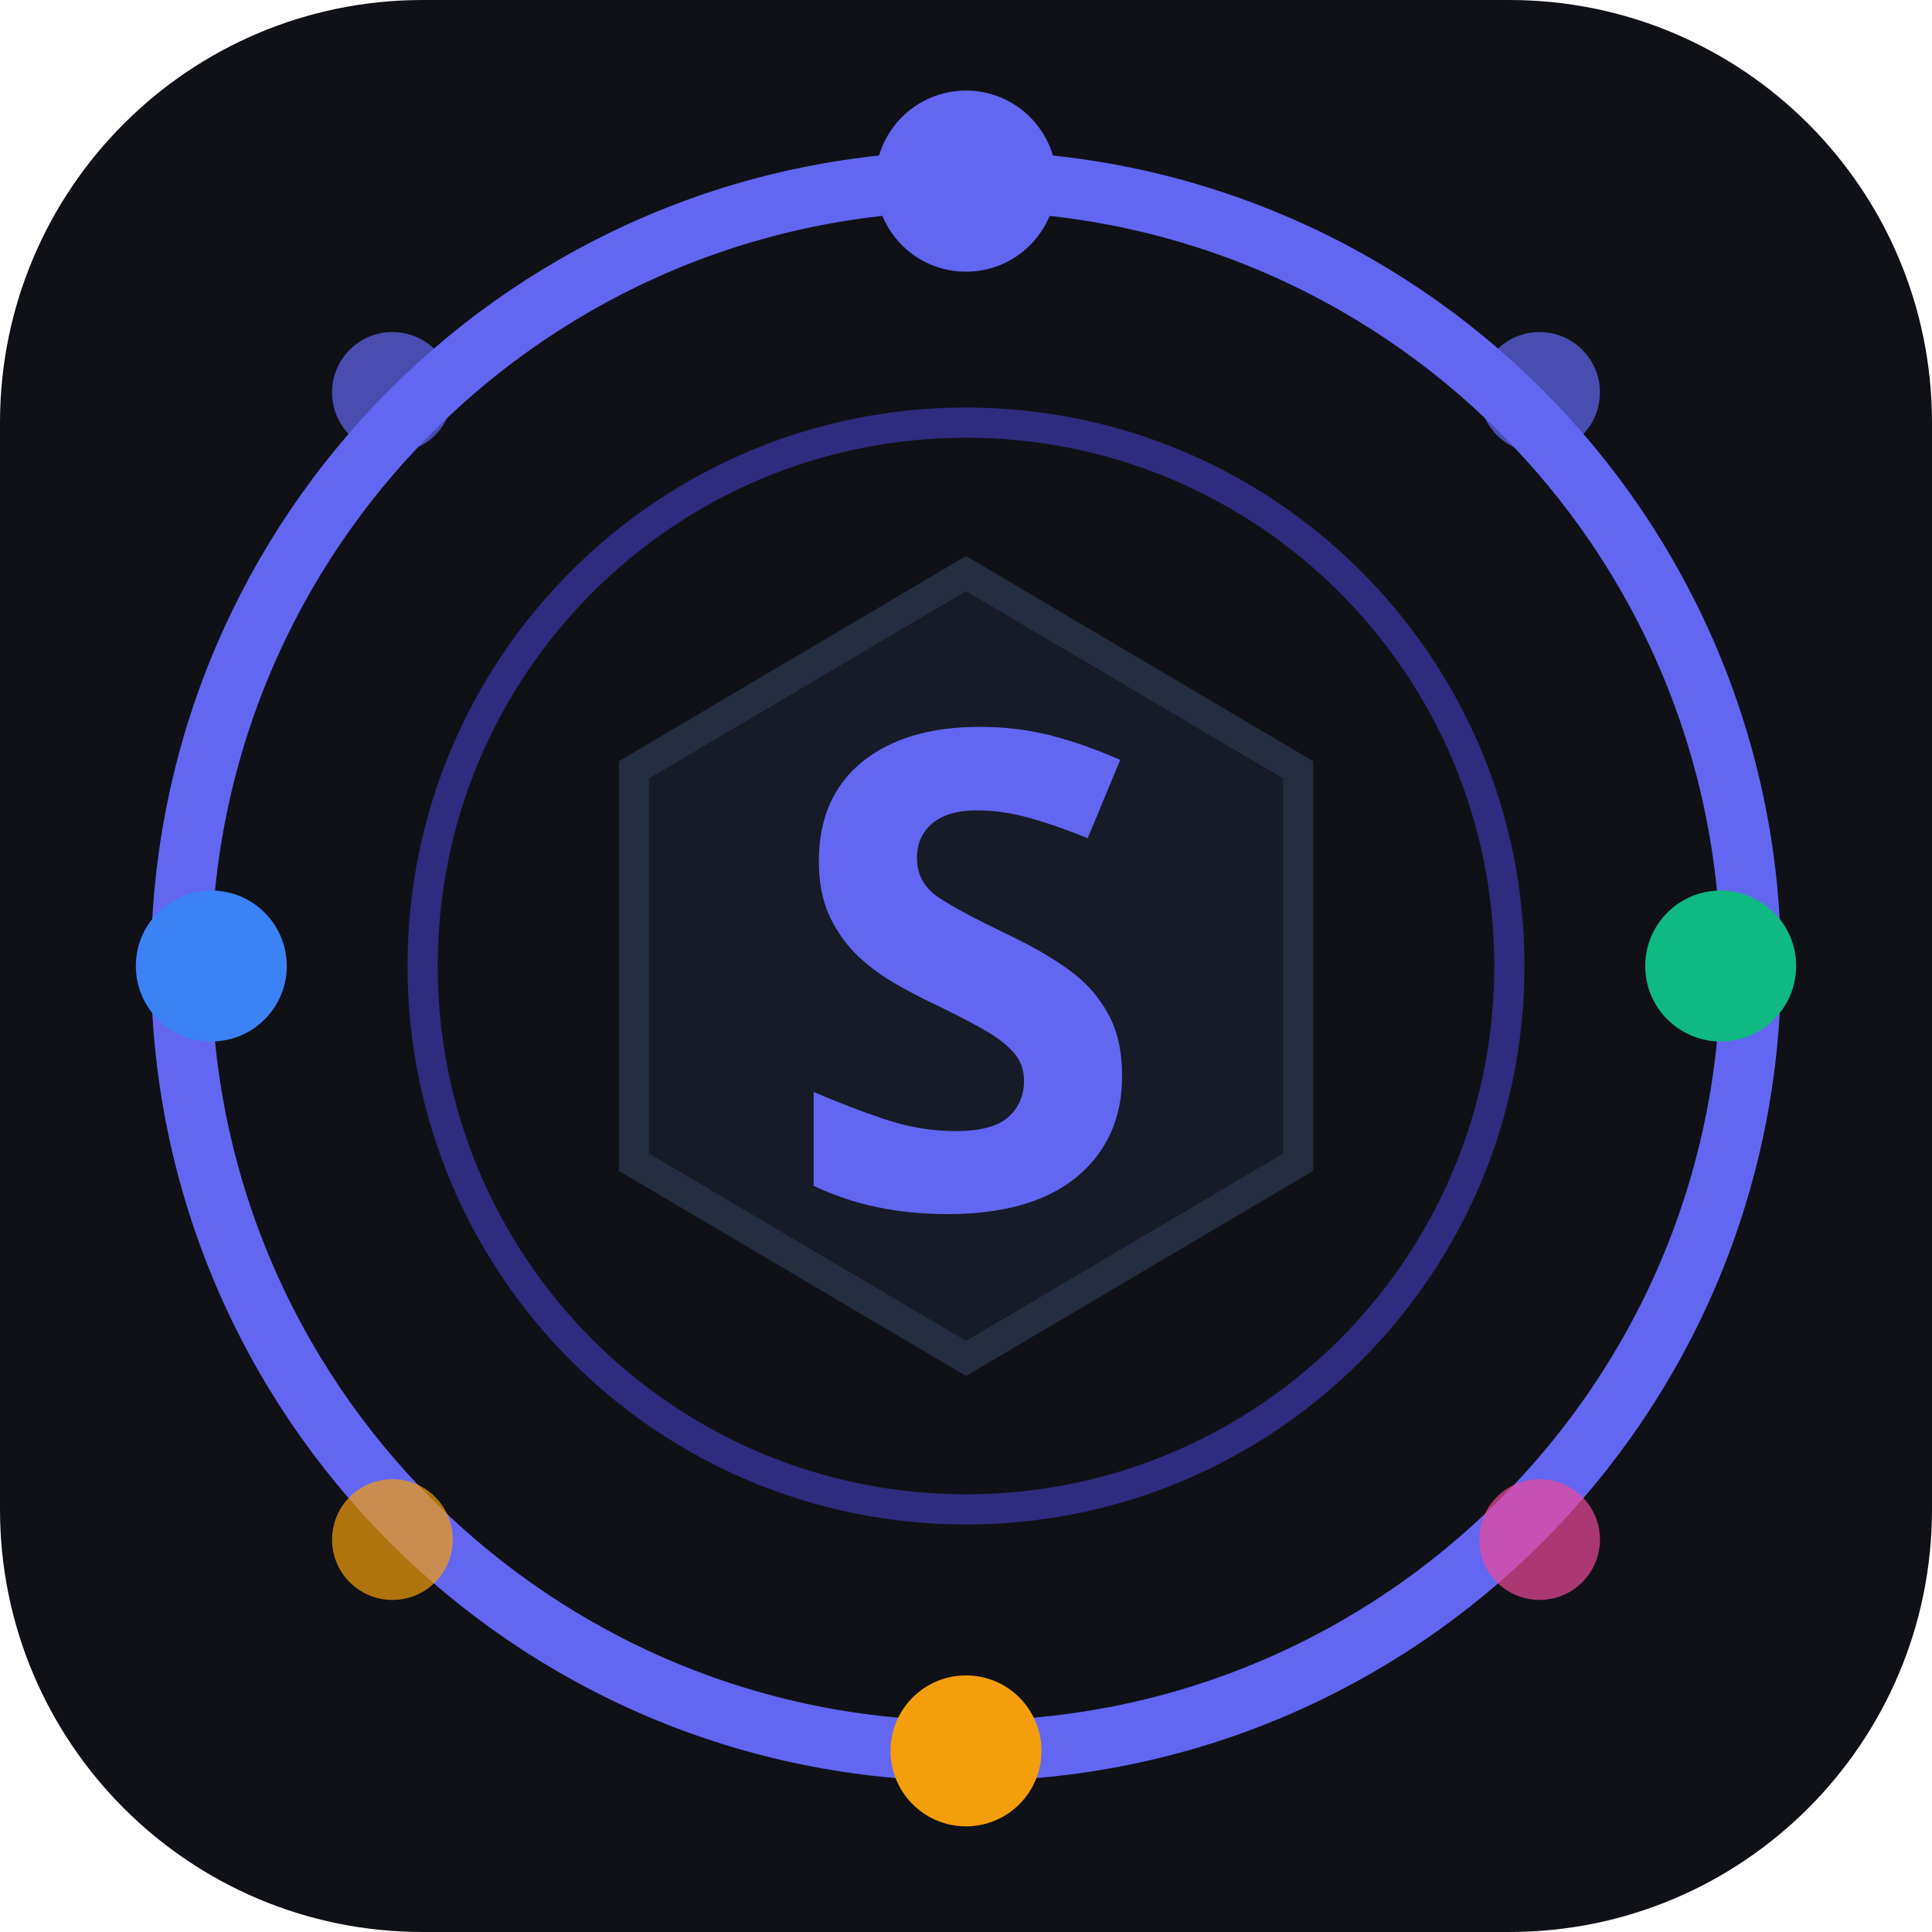
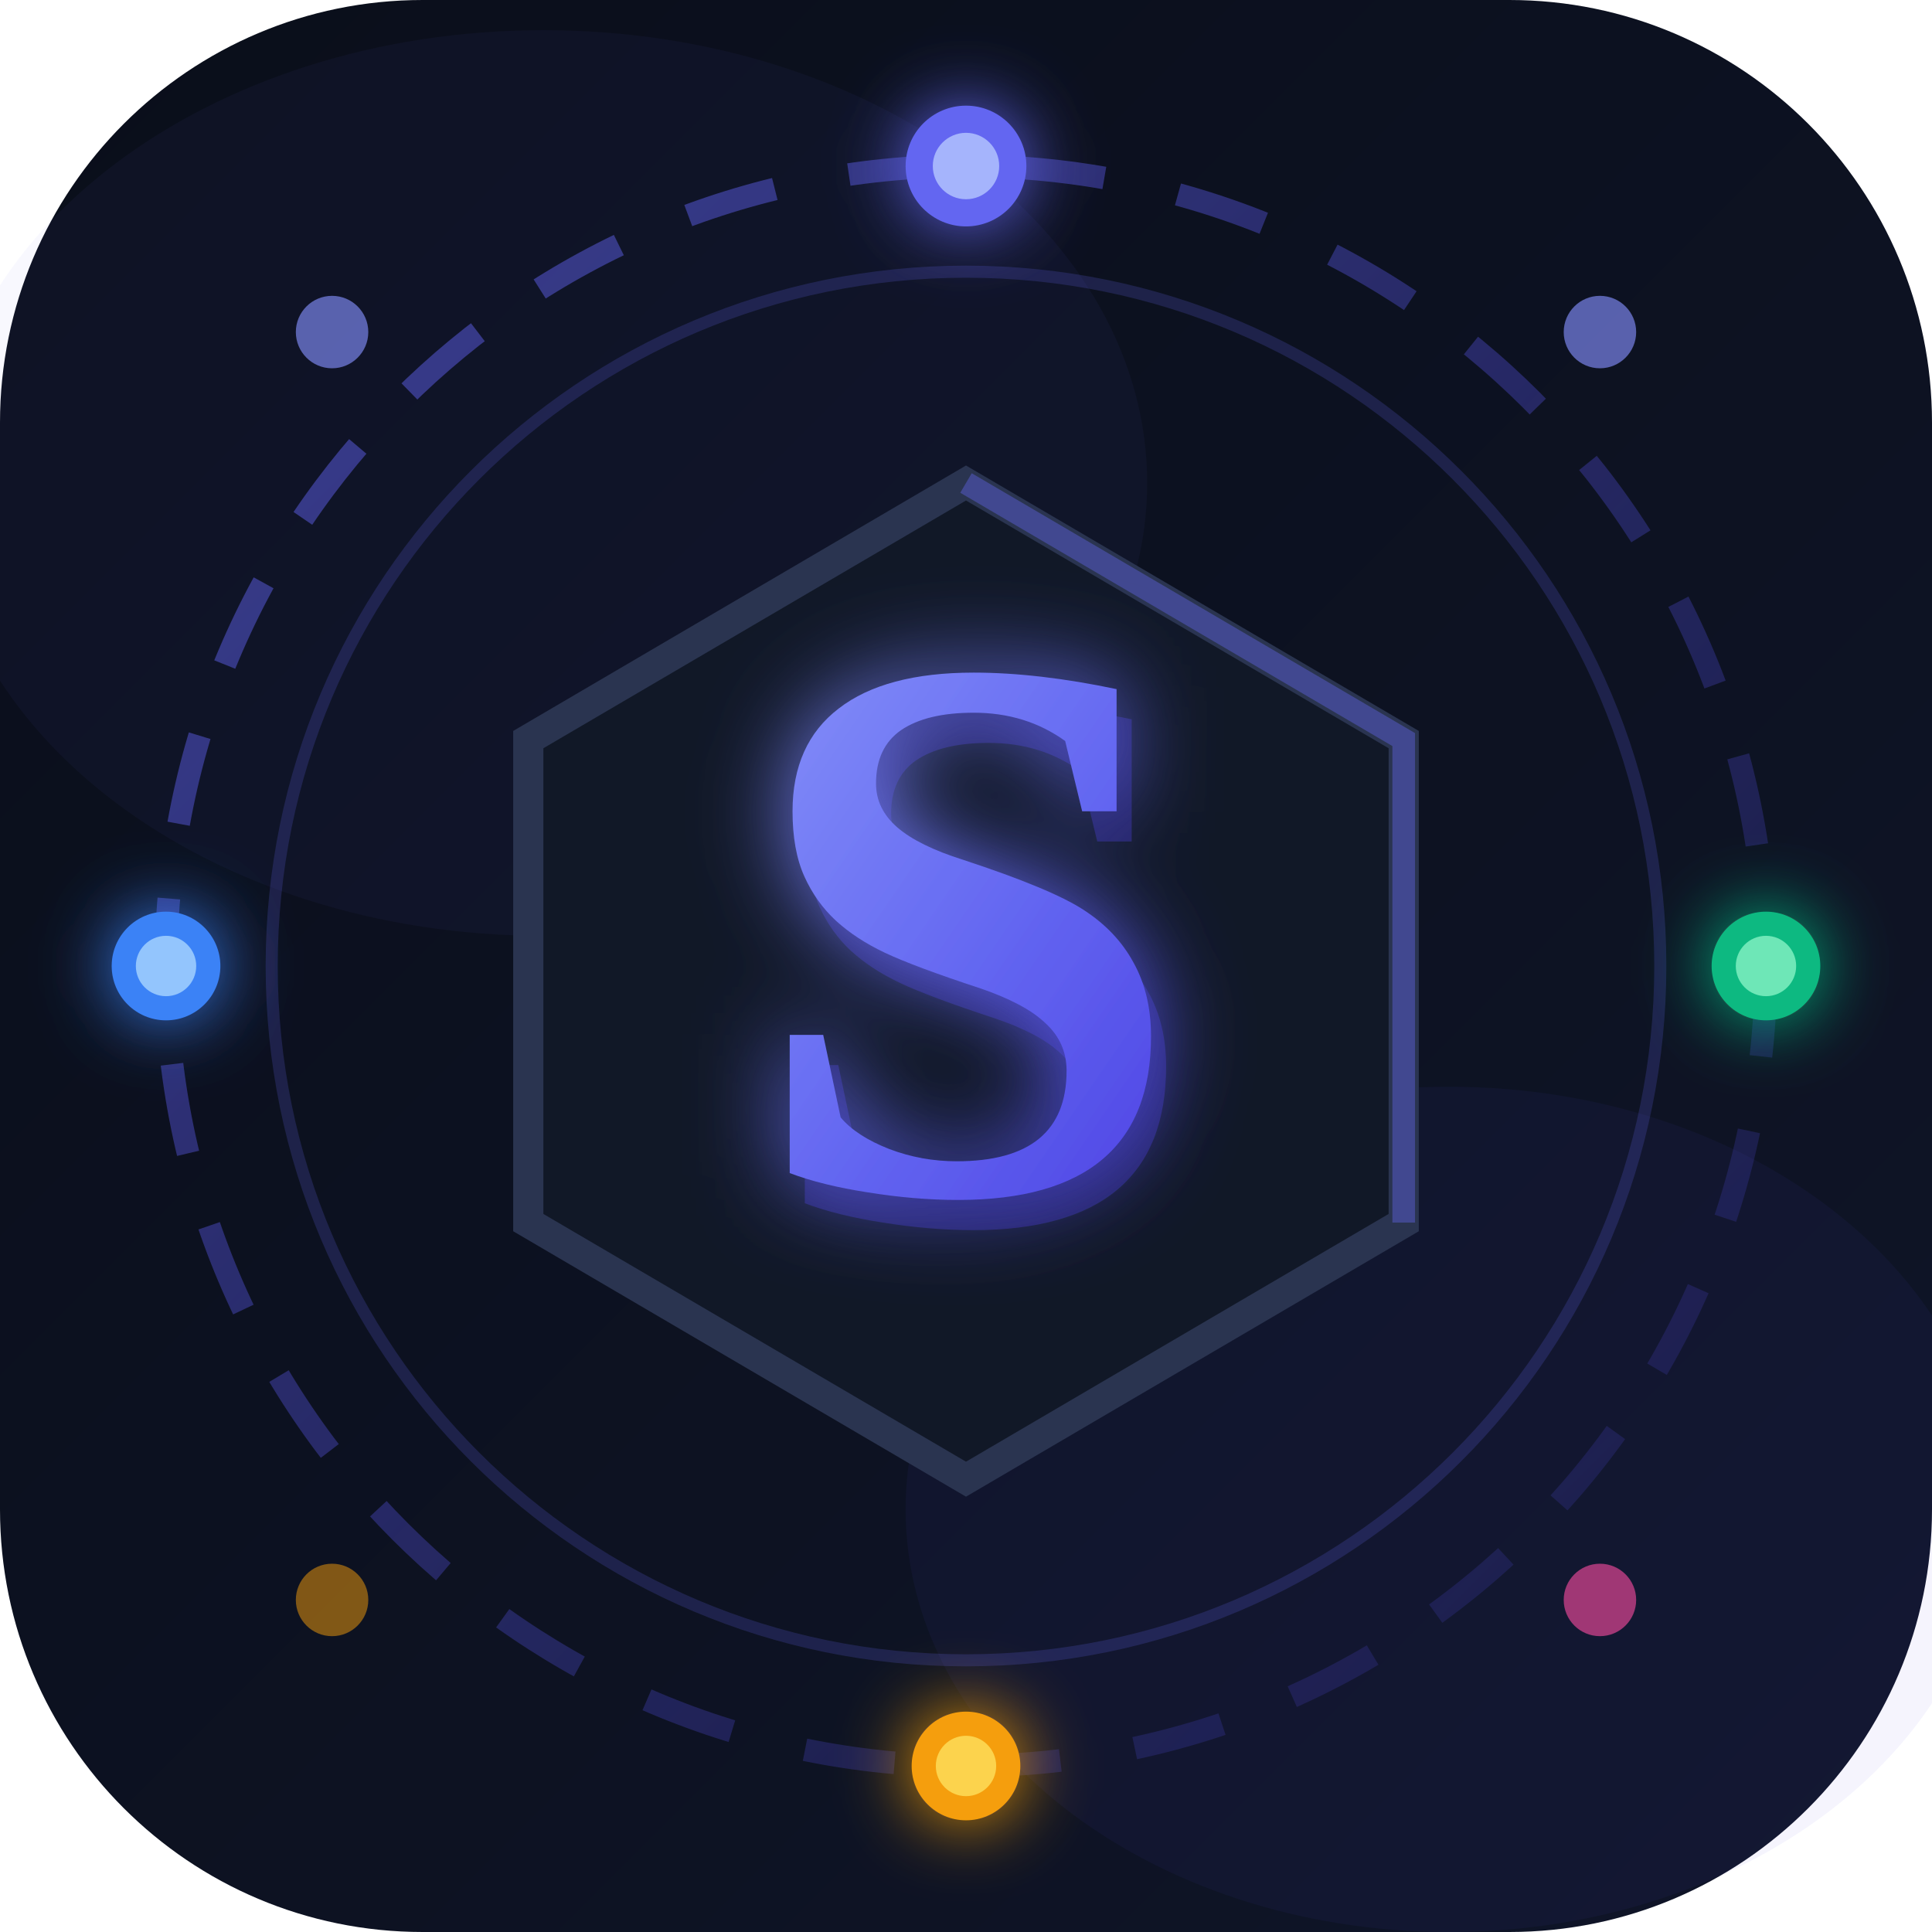
- <svg xmlns="http://www.w3.org/2000/svg" viewBox="0 0 64 64">
-   <rect width="64" height="64" rx="14" fill="#0f1117" />
-   <circle cx="32" cy="32" r="26" fill="none" stroke="#6366f1" stroke-width="2" />
-   <circle cx="32" cy="32" r="18" fill="none" stroke="#4f46e5" stroke-width="1" opacity="0.5" />
-   <polygon points="32,19 43,25.5 43,38.5 32,45 21,38.5 21,25.5" fill="#161b27" stroke="#252d40" stroke-width="1" />
-   <text x="32" y="40" text-anchor="middle" font-family="system-ui,sans-serif" font-size="22" font-weight="800" fill="#6366f1">S</text>
-   <circle cx="32" cy="6" r="3" fill="#6366f1" />
-   <circle cx="57" cy="32" r="2.5" fill="#10b981" />
-   <circle cx="32" cy="58" r="2.5" fill="#f59e0b" />
-   <circle cx="7" cy="32" r="2.5" fill="#3b82f6" />
-   <circle cx="51" cy="13" r="2" fill="#6366f1" opacity="0.7" />
-   <circle cx="51" cy="51" r="2" fill="#ec4899" opacity="0.7" />
-   <circle cx="13" cy="13" r="2" fill="#6366f1" opacity="0.7" />
-   <circle cx="13" cy="51" r="2" fill="#f59e0b" opacity="0.7" />
+ <svg xmlns="http://www.w3.org/2000/svg" viewBox="0 0 64 64" shape-rendering="geometricPrecision">
+   <defs>
+     <linearGradient id="bgG" x1="0%" y1="0%" x2="100%" y2="100%">
+       <stop offset="0%" stop-color="#0a0e1a" />
+       <stop offset="100%" stop-color="#0f1528" />
+     </linearGradient>
+     <linearGradient id="sG" x1="0%" y1="0%" x2="100%" y2="100%">
+       <stop offset="0%" stop-color="#818cf8" />
+       <stop offset="55%" stop-color="#6366f1" />
+       <stop offset="100%" stop-color="#4f46e5" />
+     </linearGradient>
+     <linearGradient id="rG" x1="0%" y1="0%" x2="100%" y2="100%">
+       <stop offset="0%" stop-color="#6366f1" stop-opacity="0.9" />
+       <stop offset="100%" stop-color="#4f46e5" stop-opacity="0.2" />
+     </linearGradient>
+     <filter id="gS" x="-40%" y="-40%" width="180%" height="180%">
+       <feGaussianBlur stdDeviation="1.5" result="blur" />
+       <feMerge>
+         <feMergeNode in="blur" />
+         <feMergeNode in="SourceGraphic" />
+       </feMerge>
+     </filter>
+     <filter id="gD" x="-150%" y="-150%" width="400%" height="400%">
+       <feGaussianBlur stdDeviation="1.2" result="blur" />
+       <feMerge>
+         <feMergeNode in="blur" />
+         <feMergeNode in="SourceGraphic" />
+       </feMerge>
+     </filter>
+   </defs>
+   <rect width="64" height="64" rx="14" fill="url(#bgG)" />
+   <ellipse cx="18" cy="16" rx="20" ry="15" fill="#6366f1" opacity="0.05" />
+   <ellipse cx="48" cy="50" rx="18" ry="14" fill="#4f46e5" opacity="0.06" />
+   <circle cx="32" cy="32" r="26.5" fill="none" stroke="url(#rG)" stroke-width="0.75" stroke-dasharray="3 2.5" opacity="0.6" />
+   <circle cx="32" cy="32" r="23" fill="none" stroke="#6366f1" stroke-width="0.4" opacity="0.2" />
+   <polygon points="32,16 46.5,24.5 46.5,40.5 32,49 17.5,40.5 17.5,24.5" fill="#111827" stroke="#2a3450" stroke-width="1" />
+   <polyline points="32,16 46.5,24.5 46.5,40.5" fill="none" stroke="#6366f1" stroke-width="0.75" opacity="0.4" />
+   <text x="32" y="39.5" text-anchor="middle" font-family="Georgia, 'Times New Roman', serif" font-size="26" font-weight="700" fill="#3730a3" opacity="0.5" dx="0.5" dy="1">S</text>
+   <text x="32" y="39.5" text-anchor="middle" font-family="Georgia, 'Times New Roman', serif" font-size="26" font-weight="700" fill="url(#sG)" filter="url(#gS)">S</text>
+   <circle cx="32" cy="5.5" r="2" fill="#6366f1" filter="url(#gD)" />
+   <circle cx="32" cy="5.5" r="1.1" fill="#a5b4fc" />
+   <circle cx="58.5" cy="32" r="1.8" fill="#10b981" filter="url(#gD)" />
+   <circle cx="58.5" cy="32" r="1" fill="#6ee7b7" />
+   <circle cx="32" cy="58.5" r="1.8" fill="#f59e0b" filter="url(#gD)" />
+   <circle cx="32" cy="58.5" r="1" fill="#fcd34d" />
+   <circle cx="5.5" cy="32" r="1.8" fill="#3b82f6" filter="url(#gD)" />
+   <circle cx="5.5" cy="32" r="1" fill="#93c5fd" />
+   <circle cx="53" cy="11" r="1.2" fill="#818cf8" opacity="0.65" />
+   <circle cx="53" cy="53" r="1.2" fill="#ec4899" opacity="0.65" />
+   <circle cx="11" cy="11" r="1.2" fill="#818cf8" opacity="0.65" />
+   <circle cx="11" cy="53" r="1.2" fill="#f59e0b" opacity="0.5" />
</svg>
